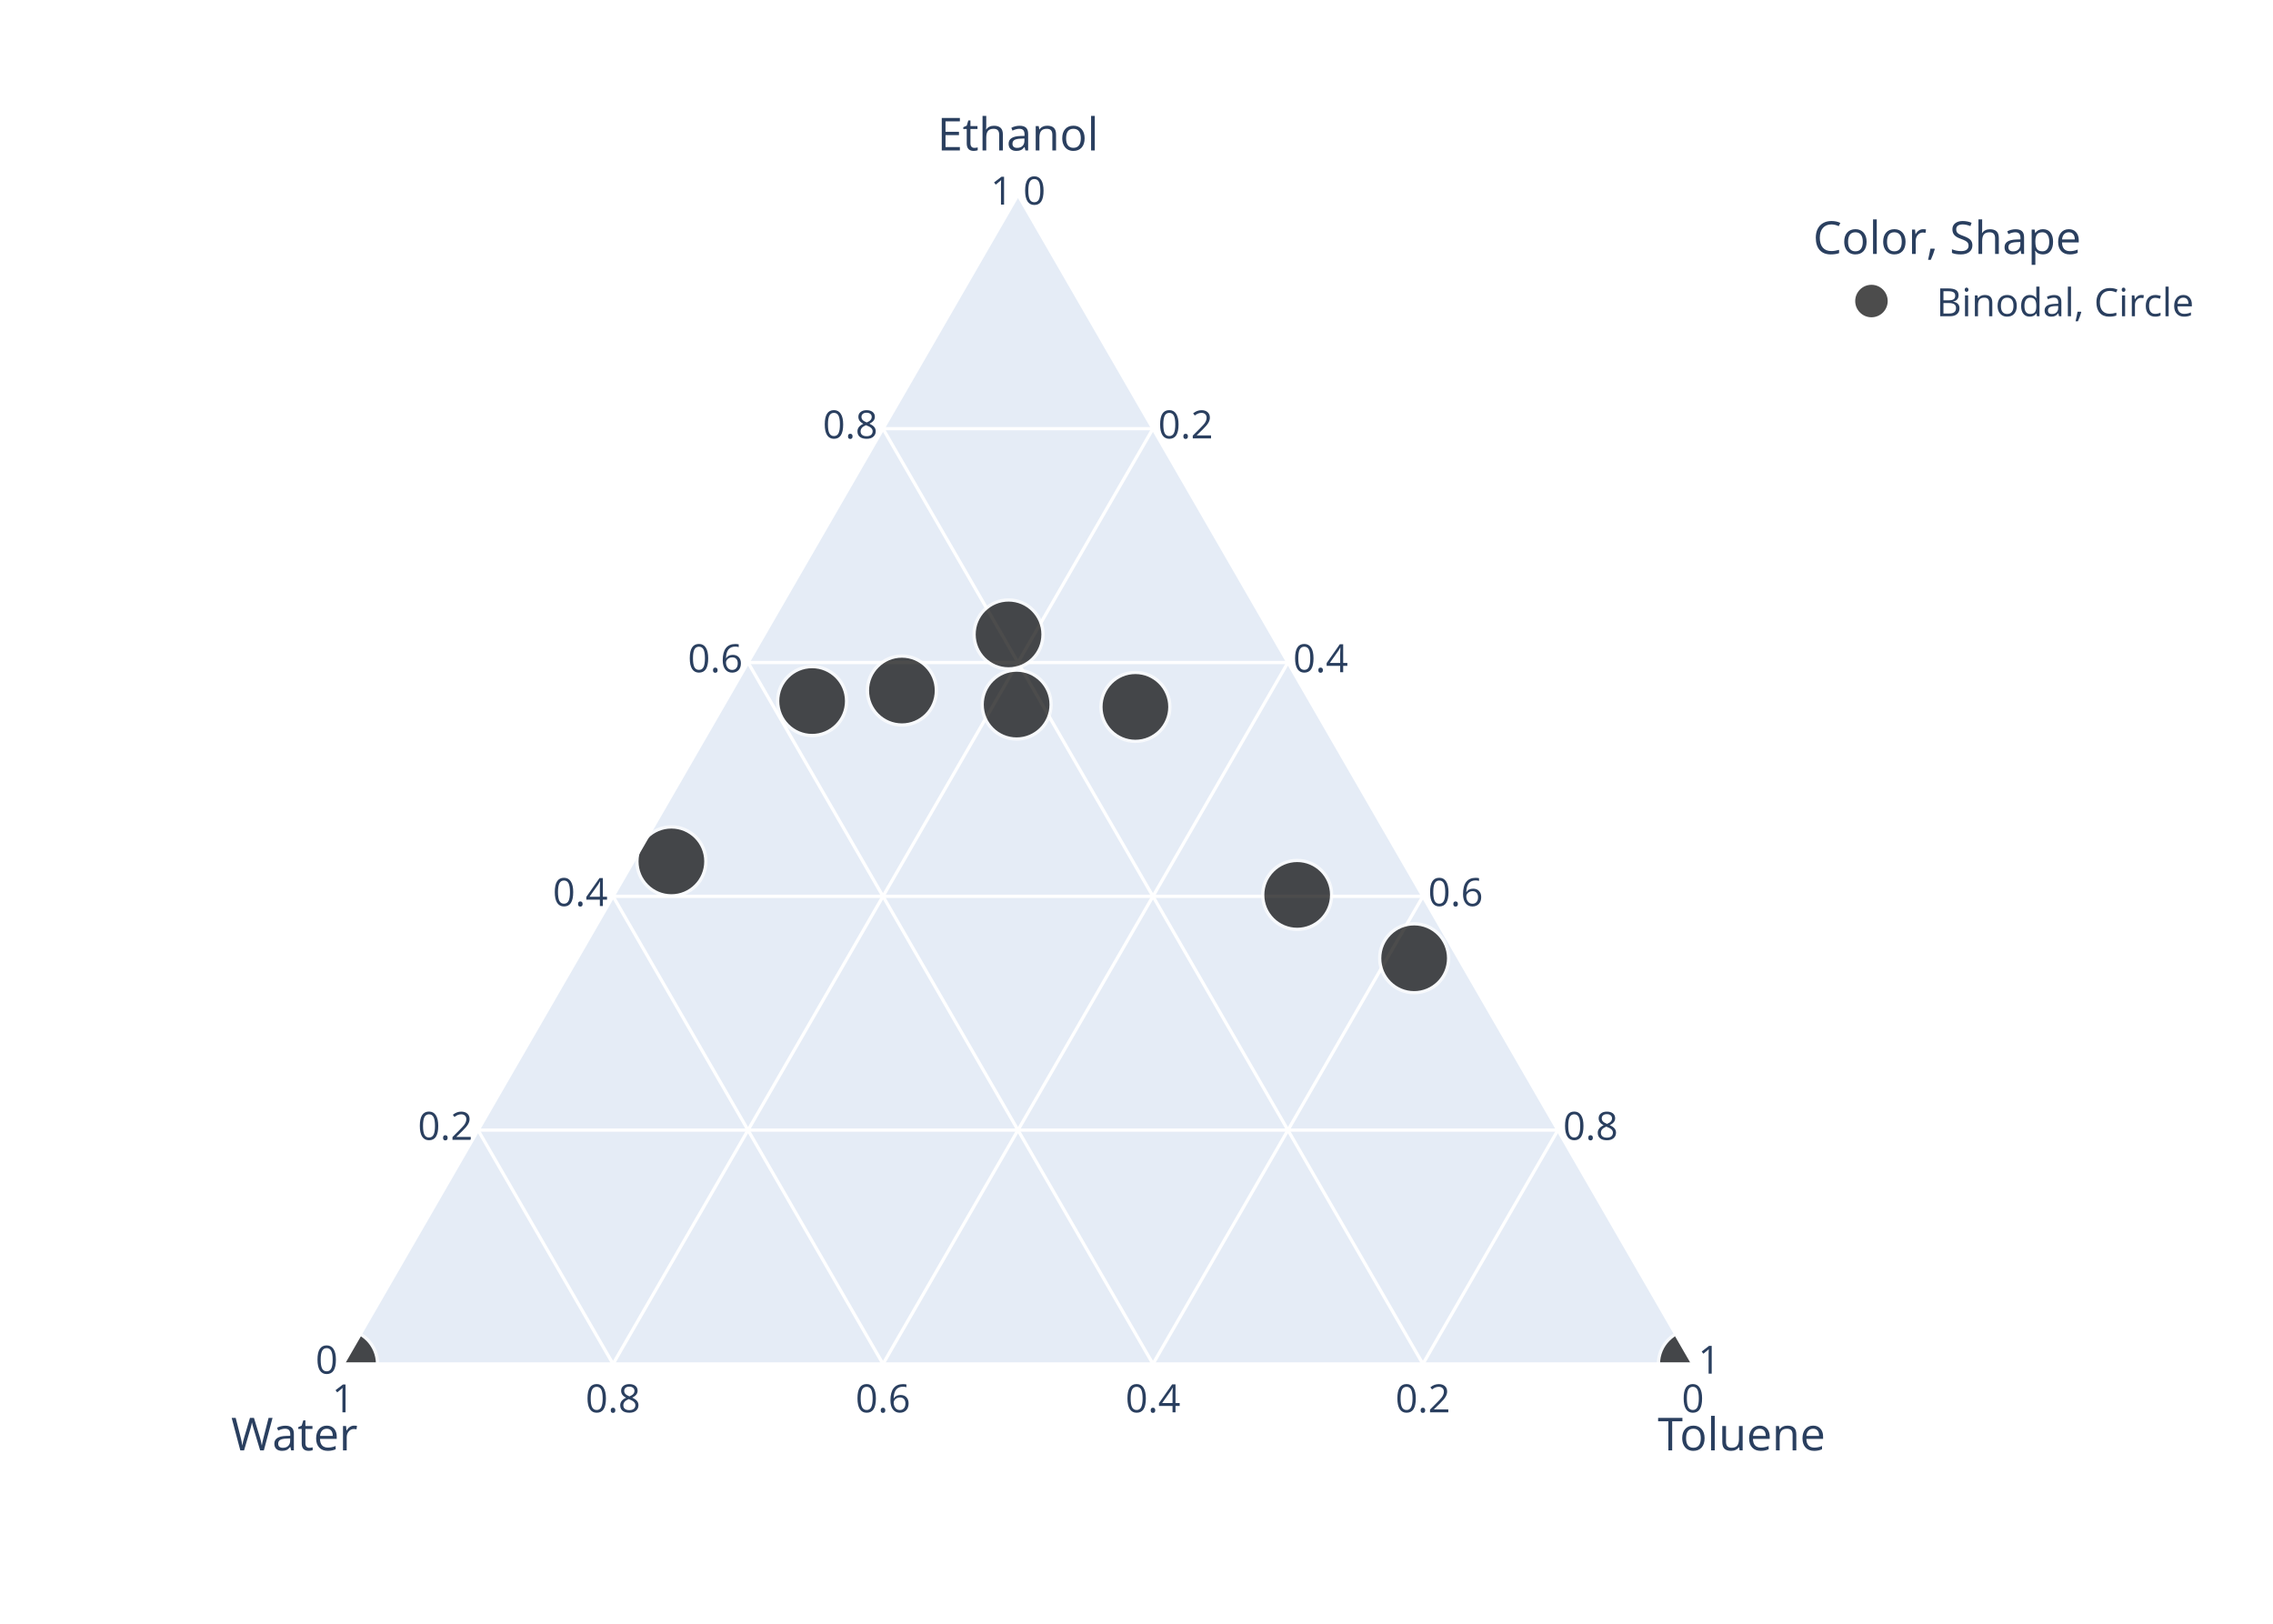
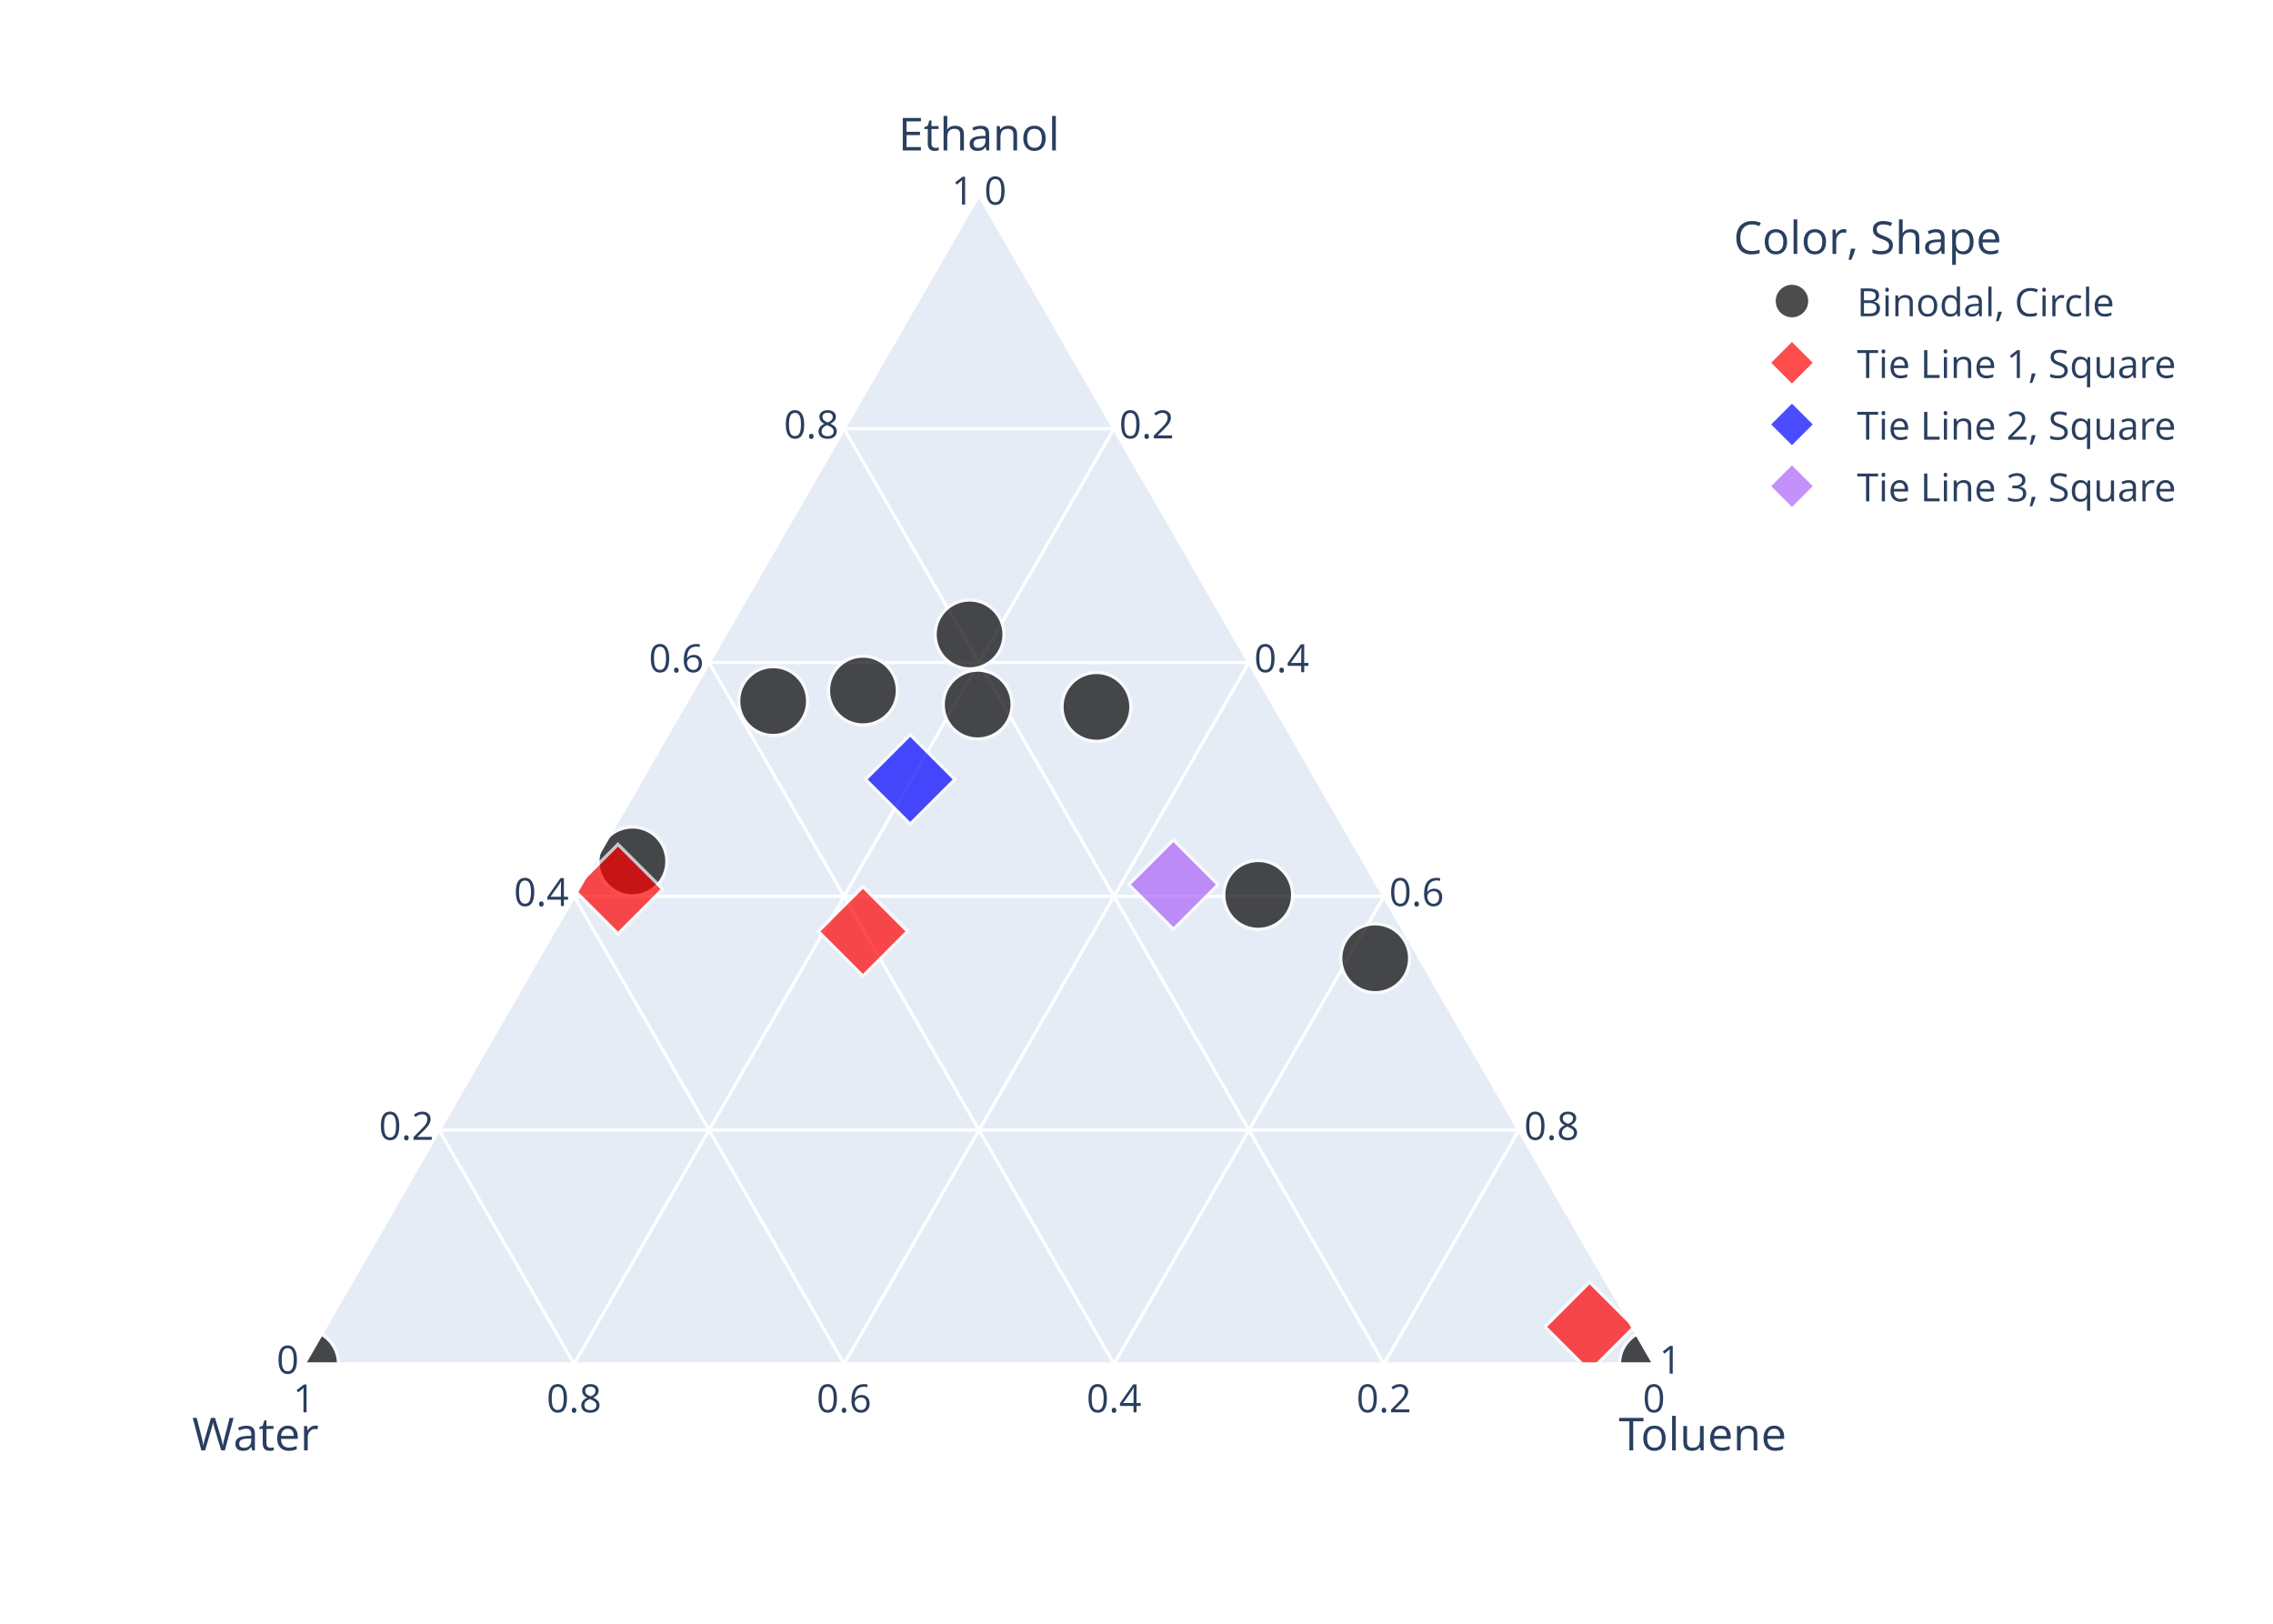
<svg xmlns="http://www.w3.org/2000/svg" class="main-svg" width="700" height="500" style="" viewBox="0 0 700 500">
  <rect x="0" y="0" width="700" height="500" style="fill: rgb(255, 255, 255); fill-opacity: 1;" />
-   <defs id="defs-921da9">
+   <defs id="defs-a04436">
    <g class="clips">
-       <clipPath id="clip921da9ternary">
-         <path d="M105.654,420h415.692l-207.846,-360Z" />
+       <clipPath id="clipa04436ternary">
+         <path d="M93.654,420h415.692l-207.846,-360Z" />
      </clipPath>
-       <clipPath id="clip-relative921da9ternary">
+       <clipPath id="clip-relativea04436ternary">
        <path d="M0,360h415.692l-207.846,-360Z" />
      </clipPath>
    </g>
    <g class="gradients" />
    <g class="patterns" />
  </defs>
  <g class="bglayer" />
  <g class="layer-below">
    <g class="imagelayer" />
    <g class="shapelayer" />
  </g>
  <g class="cartesianlayer" />
  <g class="polarlayer" />
  <g class="smithlayer" />
  <g class="ternarylayer">
    <g class="ternary">
      <g class="toplevel draglayer" />
      <g class="toplevel plotbg">
-         <path d="M105.654,420h415.692l-207.846,-360Z" style="fill: rgb(229, 236, 246); fill-opacity: 1;" />
-       </g>
-       <g class="toplevel backplot" clip-path="url(#clip921da9ternary)">
-         <g class="maplayer" transform="translate(105.6539,60)" />
-       </g>
-       <g class="toplevel grids" clip-path="url(#clip921da9ternary)">
-         <g class="grid agrid" transform="translate(313.5,60)rotate(30)translate(0,-4.307806)">
+         <path d="M93.654,420h415.692l-207.846,-360Z" style="fill: rgb(229, 236, 246); fill-opacity: 1;" />
+       </g>
+       <g class="toplevel backplot" clip-path="url(#clipa04436ternary)">
+         <g class="maplayer" transform="translate(93.6539,60)" />
+       </g>
+       <g class="toplevel grids" clip-path="url(#clipa04436ternary)">
+         <g class="grid agrid" transform="translate(301.5,60)rotate(30)translate(0,-4.307806)">
          <path class="ygrid" transform="translate(0,336.8578)" d="M0,0l360,-207.846" style="stroke: rgb(255, 255, 255); stroke-opacity: 1; stroke-width: 1px;" />
          <path class="ygrid" transform="translate(0,253.7278)" d="M0,0l360,-207.846" style="stroke: rgb(255, 255, 255); stroke-opacity: 1; stroke-width: 1px;" />
          <path class="ygrid" transform="translate(0,170.5878)" d="M0,0l360,-207.846" style="stroke: rgb(255, 255, 255); stroke-opacity: 1; stroke-width: 1px;" />
          <path class="ygrid" transform="translate(0,87.44781)" d="M0,0l360,-207.846" style="stroke: rgb(255, 255, 255); stroke-opacity: 1; stroke-width: 1px;" />
        </g>
        <g class="grid bgrid" transform="translate(0,420)">
-           <path class="xgrid" transform="translate(188.7939,0)" d="M0,0l-207.846,-360" style="stroke: rgb(255, 255, 255); stroke-opacity: 1; stroke-width: 1px;" />
-           <path class="xgrid" transform="translate(271.9339,0)" d="M0,0l-207.846,-360" style="stroke: rgb(255, 255, 255); stroke-opacity: 1; stroke-width: 1px;" />
-           <path class="xgrid" transform="translate(355.0739,0)" d="M0,0l-207.846,-360" style="stroke: rgb(255, 255, 255); stroke-opacity: 1; stroke-width: 1px;" />
-           <path class="xgrid" transform="translate(438.2039,0)" d="M0,0l-207.846,-360" style="stroke: rgb(255, 255, 255); stroke-opacity: 1; stroke-width: 1px;" />
-         </g>
-         <g class="grid cgrid" transform="translate(313.5,60)rotate(-30)translate(0,-4.307806)">
+           <path class="xgrid" transform="translate(176.7939,0)" d="M0,0l-207.846,-360" style="stroke: rgb(255, 255, 255); stroke-opacity: 1; stroke-width: 1px;" />
+           <path class="xgrid" transform="translate(259.9339,0)" d="M0,0l-207.846,-360" style="stroke: rgb(255, 255, 255); stroke-opacity: 1; stroke-width: 1px;" />
+           <path class="xgrid" transform="translate(343.0739,0)" d="M0,0l-207.846,-360" style="stroke: rgb(255, 255, 255); stroke-opacity: 1; stroke-width: 1px;" />
+           <path class="xgrid" transform="translate(426.2039,0)" d="M0,0l-207.846,-360" style="stroke: rgb(255, 255, 255); stroke-opacity: 1; stroke-width: 1px;" />
+         </g>
+         <g class="grid cgrid" transform="translate(301.5,60)rotate(-30)translate(0,-4.307806)">
          <path class="ygrid" transform="translate(0,336.8578)" d="M0,0l-360,207.846" style="stroke: rgb(255, 255, 255); stroke-opacity: 1; stroke-width: 1px;" />
          <path class="ygrid" transform="translate(0,253.7278)" d="M0,0l-360,207.846" style="stroke: rgb(255, 255, 255); stroke-opacity: 1; stroke-width: 1px;" />
          <path class="ygrid" transform="translate(0,170.5878)" d="M0,0l-360,207.846" style="stroke: rgb(255, 255, 255); stroke-opacity: 1; stroke-width: 1px;" />
          <path class="ygrid" transform="translate(0,87.44781)" d="M0,0l-360,207.846" style="stroke: rgb(255, 255, 255); stroke-opacity: 1; stroke-width: 1px;" />
        </g>
      </g>
-       <g class="toplevel frontplot" clip-path="url(#clip921da9ternary)">
-         <g class="scatterlayer" transform="translate(105.6539,60)">
-           <g class="trace scatter tracecca9bd" style="stroke-miterlimit: 2; opacity: 1;">
+       <g class="toplevel frontplot" clip-path="url(#clipa04436ternary)">
+         <g class="scatterlayer" transform="translate(93.6539,60)">
+           <g class="trace scatter trace32d7e9" style="stroke-miterlimit: 2; opacity: 1;">
            <g class="fills" />
            <g class="errorbars" />
            <g class="lines" />
            <g class="points">
              <path class="point" transform="translate(415.69,360)" d="M10.61,0A10.61,10.61 0 1,1 0,-10.61A10.61,10.61 0 0,1 10.61,0Z" style="opacity: 0.7; stroke-width: 1px; fill: rgb(0, 0, 0); fill-opacity: 1; stroke: rgb(255, 255, 255); stroke-opacity: 1;" />
              <path class="point" transform="translate(329.85,235.08)" d="M10.61,0A10.61,10.61 0 1,1 0,-10.61A10.61,10.61 0 0,1 10.61,0Z" style="opacity: 0.7; stroke-width: 1px; fill: rgb(0, 0, 0); fill-opacity: 1; stroke: rgb(255, 255, 255); stroke-opacity: 1;" />
              <path class="point" transform="translate(293.83,215.57)" d="M10.61,0A10.61,10.61 0 1,1 0,-10.61A10.61,10.61 0 0,1 10.61,0Z" style="opacity: 0.7; stroke-width: 1px; fill: rgb(0, 0, 0); fill-opacity: 1; stroke: rgb(255, 255, 255); stroke-opacity: 1;" />
              <path class="point" transform="translate(244.01,157.68)" d="M10.61,0A10.61,10.61 0 1,1 0,-10.61A10.61,10.61 0 0,1 10.61,0Z" style="opacity: 0.7; stroke-width: 1px; fill: rgb(0, 0, 0); fill-opacity: 1; stroke: rgb(255, 255, 255); stroke-opacity: 1;" />
              <path class="point" transform="translate(207.43,156.96)" d="M10.61,0A10.61,10.61 0 1,1 0,-10.61A10.61,10.61 0 0,1 10.61,0Z" style="opacity: 0.7; stroke-width: 1px; fill: rgb(0, 0, 0); fill-opacity: 1; stroke: rgb(255, 255, 255); stroke-opacity: 1;" />
              <path class="point" transform="translate(204.94,135.36)" d="M10.61,0A10.61,10.61 0 1,1 0,-10.61A10.61,10.61 0 0,1 10.61,0Z" style="opacity: 0.7; stroke-width: 1px; fill: rgb(0, 0, 0); fill-opacity: 1; stroke: rgb(255, 255, 255); stroke-opacity: 1;" />
              <path class="point" transform="translate(172.1,152.64)" d="M10.61,0A10.61,10.61 0 1,1 0,-10.61A10.61,10.61 0 0,1 10.61,0Z" style="opacity: 0.7; stroke-width: 1px; fill: rgb(0, 0, 0); fill-opacity: 1; stroke: rgb(255, 255, 255); stroke-opacity: 1;" />
              <path class="point" transform="translate(144.45,155.88)" d="M10.61,0A10.61,10.61 0 1,1 0,-10.61A10.61,10.61 0 0,1 10.61,0Z" style="opacity: 0.7; stroke-width: 1px; fill: rgb(0, 0, 0); fill-opacity: 1; stroke: rgb(255, 255, 255); stroke-opacity: 1;" />
              <path class="point" transform="translate(101.11,205.25)" d="M10.61,0A10.61,10.61 0 1,1 0,-10.61A10.61,10.61 0 0,1 10.61,0Z" style="opacity: 0.7; stroke-width: 1px; fill: rgb(0, 0, 0); fill-opacity: 1; stroke: rgb(255, 255, 255); stroke-opacity: 1;" />
              <path class="point" transform="translate(0,360)" d="M10.61,0A10.61,10.61 0 1,1 0,-10.61A10.61,10.61 0 0,1 10.61,0Z" style="opacity: 0.7; stroke-width: 1px; fill: rgb(0, 0, 0); fill-opacity: 1; stroke: rgb(255, 255, 255); stroke-opacity: 1;" />
            </g>
            <g class="text" />
          </g>
-         </g>
-       </g>
-       <g class="toplevel aaxis" transform="translate(313.5,60)rotate(30)translate(0,-4.307806)">
+           <g class="trace scatter trace216f81" style="stroke-miterlimit: 2; opacity: 1;">
+             <g class="fills" />
+             <g class="errorbars" />
+             <g class="lines" />
+             <g class="points">
+               <path class="point" transform="translate(172.1,226.8)" d="M13.79,0L0,13.79L-13.79,0L0,-13.79Z" style="opacity: 0.7; stroke-width: 1px; fill: rgb(255, 0, 0); fill-opacity: 1; stroke: rgb(255, 255, 255); stroke-opacity: 1;" />
+               <path class="point" transform="translate(395.9,348.57)" d="M13.79,0L0,13.79L-13.79,0L0,-13.79Z" style="opacity: 0.7; stroke-width: 1px; fill: rgb(255, 0, 0); fill-opacity: 1; stroke: rgb(255, 255, 255); stroke-opacity: 1;" />
+               <path class="point" transform="translate(96.66,213.8)" d="M13.79,0L0,13.79L-13.79,0L0,-13.79Z" style="opacity: 0.7; stroke-width: 1px; fill: rgb(255, 0, 0); fill-opacity: 1; stroke: rgb(255, 255, 255); stroke-opacity: 1;" />
+             </g>
+             <g class="text" />
+           </g>
+           <g class="trace scatter tracef563db" style="stroke-miterlimit: 2; opacity: 1;">
+             <g class="fills" />
+             <g class="errorbars" />
+             <g class="lines" />
+             <g class="points">
+               <path class="point" transform="translate(186.65,180)" d="M13.79,0L0,13.79L-13.79,0L0,-13.79Z" style="opacity: 0.7; stroke-width: 1px; fill: rgb(0, 0, 255); fill-opacity: 1; stroke: rgb(255, 255, 255); stroke-opacity: 1;" />
+             </g>
+             <g class="text" />
+           </g>
+           <g class="trace scatter traceb183e6" style="stroke-miterlimit: 2; opacity: 1;">
+             <g class="fills" />
+             <g class="errorbars" />
+             <g class="lines" />
+             <g class="points">
+               <path class="point" transform="translate(267.71,212.4)" d="M13.79,0L0,13.79L-13.79,0L0,-13.79Z" style="opacity: 0.7; stroke-width: 1px; fill: rgb(171, 99, 250); fill-opacity: 1; stroke: rgb(255, 255, 255); stroke-opacity: 1;" />
+             </g>
+             <g class="text" />
+           </g>
+         </g>
+       </g>
+       <g class="toplevel aaxis" transform="translate(301.5,60)rotate(30)translate(0,-4.307806)">
        <g class="ytick">
          <text text-anchor="end" x="-2.9" y="4.2" transform="translate(0,419.9978) rotate(-30,-2.9,-1.8)" style="font-family: 'Open Sans', verdana, arial, sans-serif; font-size: 12px; fill: rgb(42, 63, 95); fill-opacity: 1; white-space: pre; opacity: 1;">0</text>
        </g>
        <g class="ytick">
          <text text-anchor="end" x="-2.9" y="4.2" transform="translate(0,336.8578) rotate(-30,-2.9,-1.8)" style="font-family: 'Open Sans', verdana, arial, sans-serif; font-size: 12px; fill: rgb(42, 63, 95); fill-opacity: 1; white-space: pre; opacity: 1;">0.2</text>
        </g>
        <g class="ytick">
          <text text-anchor="end" x="-2.9" y="4.2" transform="translate(0,253.7278) rotate(-30,-2.9,-1.8)" style="font-family: 'Open Sans', verdana, arial, sans-serif; font-size: 12px; fill: rgb(42, 63, 95); fill-opacity: 1; white-space: pre; opacity: 1;">0.4</text>
        </g>
        <g class="ytick">
          <text text-anchor="end" x="-2.9" y="4.2" transform="translate(0,170.5878) rotate(-30,-2.9,-1.8)" style="font-family: 'Open Sans', verdana, arial, sans-serif; font-size: 12px; fill: rgb(42, 63, 95); fill-opacity: 1; white-space: pre; opacity: 1;">0.6</text>
        </g>
        <g class="ytick">
          <text text-anchor="end" x="-2.9" y="4.2" transform="translate(0,87.44781) rotate(-30,-2.9,-1.8)" style="font-family: 'Open Sans', verdana, arial, sans-serif; font-size: 12px; fill: rgb(42, 63, 95); fill-opacity: 1; white-space: pre; opacity: 1;">0.8</text>
        </g>
        <g class="ytick">
          <text text-anchor="end" x="-2.9" y="4.2" transform="translate(0,4.307806) rotate(-30,-2.9,-1.8)" style="font-family: 'Open Sans', verdana, arial, sans-serif; font-size: 12px; fill: rgb(42, 63, 95); fill-opacity: 1; white-space: pre; opacity: 1;">1</text>
        </g>
      </g>
      <g class="toplevel aline">
-         <path d="M105.654,420l207.846,-360" style="stroke: rgb(255, 255, 255); stroke-opacity: 1; stroke-width: 1px;" />
+         <path d="M93.654,420l207.846,-360" style="stroke: rgb(255, 255, 255); stroke-opacity: 1; stroke-width: 1px;" />
      </g>
      <g class="toplevel baxis" transform="translate(0,420)">
        <g class="xtick">
-           <text text-anchor="middle" x="0" y="14.9" transform="translate(105.6539,0)" style="font-family: 'Open Sans', verdana, arial, sans-serif; font-size: 12px; fill: rgb(42, 63, 95); fill-opacity: 1; white-space: pre; opacity: 1;">1</text>
-         </g>
-         <g class="xtick">
-           <text text-anchor="middle" x="0" y="14.9" transform="translate(188.7939,0)" style="font-family: 'Open Sans', verdana, arial, sans-serif; font-size: 12px; fill: rgb(42, 63, 95); fill-opacity: 1; white-space: pre; opacity: 1;">0.8</text>
-         </g>
-         <g class="xtick">
-           <text text-anchor="middle" x="0" y="14.9" transform="translate(271.9339,0)" style="font-family: 'Open Sans', verdana, arial, sans-serif; font-size: 12px; fill: rgb(42, 63, 95); fill-opacity: 1; white-space: pre; opacity: 1;">0.6</text>
-         </g>
-         <g class="xtick">
-           <text text-anchor="middle" x="0" y="14.9" transform="translate(355.0739,0)" style="font-family: 'Open Sans', verdana, arial, sans-serif; font-size: 12px; fill: rgb(42, 63, 95); fill-opacity: 1; white-space: pre; opacity: 1;">0.4</text>
-         </g>
-         <g class="xtick">
-           <text text-anchor="middle" x="0" y="14.9" transform="translate(438.2039,0)" style="font-family: 'Open Sans', verdana, arial, sans-serif; font-size: 12px; fill: rgb(42, 63, 95); fill-opacity: 1; white-space: pre; opacity: 1;">0.2</text>
-         </g>
-         <g class="xtick">
-           <text text-anchor="middle" x="0" y="14.9" transform="translate(521.3439,0)" style="font-family: 'Open Sans', verdana, arial, sans-serif; font-size: 12px; fill: rgb(42, 63, 95); fill-opacity: 1; white-space: pre; opacity: 1;">0</text>
+           <text text-anchor="middle" x="0" y="14.9" transform="translate(93.6539,0)" style="font-family: 'Open Sans', verdana, arial, sans-serif; font-size: 12px; fill: rgb(42, 63, 95); fill-opacity: 1; white-space: pre; opacity: 1;">1</text>
+         </g>
+         <g class="xtick">
+           <text text-anchor="middle" x="0" y="14.9" transform="translate(176.7939,0)" style="font-family: 'Open Sans', verdana, arial, sans-serif; font-size: 12px; fill: rgb(42, 63, 95); fill-opacity: 1; white-space: pre; opacity: 1;">0.8</text>
+         </g>
+         <g class="xtick">
+           <text text-anchor="middle" x="0" y="14.9" transform="translate(259.9339,0)" style="font-family: 'Open Sans', verdana, arial, sans-serif; font-size: 12px; fill: rgb(42, 63, 95); fill-opacity: 1; white-space: pre; opacity: 1;">0.6</text>
+         </g>
+         <g class="xtick">
+           <text text-anchor="middle" x="0" y="14.9" transform="translate(343.0739,0)" style="font-family: 'Open Sans', verdana, arial, sans-serif; font-size: 12px; fill: rgb(42, 63, 95); fill-opacity: 1; white-space: pre; opacity: 1;">0.4</text>
+         </g>
+         <g class="xtick">
+           <text text-anchor="middle" x="0" y="14.9" transform="translate(426.2039,0)" style="font-family: 'Open Sans', verdana, arial, sans-serif; font-size: 12px; fill: rgb(42, 63, 95); fill-opacity: 1; white-space: pre; opacity: 1;">0.2</text>
+         </g>
+         <g class="xtick">
+           <text text-anchor="middle" x="0" y="14.9" transform="translate(509.3439,0)" style="font-family: 'Open Sans', verdana, arial, sans-serif; font-size: 12px; fill: rgb(42, 63, 95); fill-opacity: 1; white-space: pre; opacity: 1;">0</text>
        </g>
      </g>
      <g class="toplevel bline">
-         <path d="M105.654,420h415.692" style="stroke: rgb(255, 255, 255); stroke-opacity: 1; stroke-width: 1px;" />
-       </g>
-       <g class="toplevel caxis" transform="translate(313.5,60)rotate(-30)translate(0,-4.307806)">
+         <path d="M93.654,420h415.692" style="stroke: rgb(255, 255, 255); stroke-opacity: 1; stroke-width: 1px;" />
+       </g>
+       <g class="toplevel caxis" transform="translate(301.5,60)rotate(-30)translate(0,-4.307806)">
        <g class="ytick">
          <text text-anchor="start" x="2.9" y="4.2" transform="translate(0,419.9978) rotate(30,2.9,-1.8)" style="font-family: 'Open Sans', verdana, arial, sans-serif; font-size: 12px; fill: rgb(42, 63, 95); fill-opacity: 1; white-space: pre; opacity: 1;">1</text>
        </g>
        <g class="ytick">
          <text text-anchor="start" x="2.9" y="4.2" transform="translate(0,336.8578) rotate(30,2.9,-1.8)" style="font-family: 'Open Sans', verdana, arial, sans-serif; font-size: 12px; fill: rgb(42, 63, 95); fill-opacity: 1; white-space: pre; opacity: 1;">0.8</text>
        </g>
        <g class="ytick">
          <text text-anchor="start" x="2.9" y="4.2" transform="translate(0,253.7278) rotate(30,2.9,-1.8)" style="font-family: 'Open Sans', verdana, arial, sans-serif; font-size: 12px; fill: rgb(42, 63, 95); fill-opacity: 1; white-space: pre; opacity: 1;">0.6</text>
        </g>
        <g class="ytick">
          <text text-anchor="start" x="2.9" y="4.2" transform="translate(0,170.5878) rotate(30,2.9,-1.8)" style="font-family: 'Open Sans', verdana, arial, sans-serif; font-size: 12px; fill: rgb(42, 63, 95); fill-opacity: 1; white-space: pre; opacity: 1;">0.4</text>
        </g>
        <g class="ytick">
          <text text-anchor="start" x="2.9" y="4.2" transform="translate(0,87.44781) rotate(30,2.9,-1.8)" style="font-family: 'Open Sans', verdana, arial, sans-serif; font-size: 12px; fill: rgb(42, 63, 95); fill-opacity: 1; white-space: pre; opacity: 1;">0.2</text>
        </g>
        <g class="ytick">
          <text text-anchor="start" x="2.9" y="4.2" transform="translate(0,4.307806) rotate(30,2.9,-1.8)" style="font-family: 'Open Sans', verdana, arial, sans-serif; font-size: 12px; fill: rgb(42, 63, 95); fill-opacity: 1; white-space: pre; opacity: 1;">0</text>
        </g>
      </g>
      <g class="toplevel cline">
-         <path d="M313.5,60l207.846,360" style="stroke: rgb(255, 255, 255); stroke-opacity: 1; stroke-width: 1px;" />
+         <path d="M301.5,60l207.846,360" style="stroke: rgb(255, 255, 255); stroke-opacity: 1; stroke-width: 1px;" />
      </g>
    </g>
  </g>
  <g class="geolayer" />
  <g class="funnelarealayer" />
  <g class="pielayer" />
  <g class="iciclelayer" />
  <g class="treemaplayer" />
  <g class="sunburstlayer" />
  <g class="glimages" />
-   <defs id="topdefs-921da9">
+   <defs id="topdefs-a04436">
    <g class="clips" />
-     <clipPath id="legend921da9">
-       <rect width="132" height="48" x="0" y="0" />
+     <clipPath id="legenda04436">
+       <rect width="156" height="105" x="0" y="0" />
    </clipPath>
  </defs>
  <g class="layer-above">
    <g class="imagelayer" />
    <g class="shapelayer" />
  </g>
  <g class="infolayer">
-     <g class="legend" pointer-events="all" transform="translate(556.34,60)">
-       <rect class="bg" shape-rendering="crispEdges" width="132" height="48" x="0" y="0" style="stroke: rgb(68, 68, 68); stroke-opacity: 1; fill: rgb(255, 255, 255); fill-opacity: 1; stroke-width: 0px;" />
-       <g class="scrollbox" transform="" clip-path="url(#legend921da9)">
+     <g class="legend" pointer-events="all" transform="translate(531.86,60)">
+       <rect class="bg" shape-rendering="crispEdges" width="156" height="105" x="0" y="0" style="stroke: rgb(68, 68, 68); stroke-opacity: 1; fill: rgb(255, 255, 255); fill-opacity: 1; stroke-width: 0px;" />
+       <g class="scrollbox" transform="" clip-path="url(#legenda04436)">
        <text class="legendtitletext" text-anchor="start" x="2" y="18.2" style="font-family: 'Open Sans', verdana, arial, sans-serif; font-size: 14px; fill: rgb(42, 63, 95); fill-opacity: 1; white-space: pre;">Color, Shape</text>
        <g class="groups" transform="">
          <g class="traces" transform="translate(0,32.7)" style="opacity: 1;">
            <text class="legendtext" text-anchor="start" x="40" y="4.68" style="font-family: 'Open Sans', verdana, arial, sans-serif; font-size: 12px; fill: rgb(42, 63, 95); fill-opacity: 1; white-space: pre;">Binodal, Circle</text>
            <g class="layers" style="opacity: 1;">
              <g class="legendfill" />
              <g class="legendlines" />
              <g class="legendsymbols">
                <g class="legendpoints">
                  <path class="scatterpts" transform="translate(20,0)" d="M6,0A6,6 0 1,1 0,-6A6,6 0 0,1 6,0Z" style="opacity: 0.7; stroke-width: 2px; fill: rgb(0, 0, 0); fill-opacity: 1; stroke: rgb(255, 255, 255); stroke-opacity: 1;" />
                </g>
              </g>
            </g>
-             <rect class="legendtoggle" x="0" y="-9.5" width="126.453" height="19" style="fill: rgb(0, 0, 0); fill-opacity: 0;" />
+             <rect class="legendtoggle" x="0" y="-9.5" width="150.953" height="19" style="fill: rgb(0, 0, 0); fill-opacity: 0;" />
+           </g>
+         </g>
+         <g class="groups" transform="">
+           <g class="traces" transform="translate(0,51.7)" style="opacity: 1;">
+             <text class="legendtext" text-anchor="start" x="40" y="4.68" style="font-family: 'Open Sans', verdana, arial, sans-serif; font-size: 12px; fill: rgb(42, 63, 95); fill-opacity: 1; white-space: pre;">Tie Line 1, Square</text>
+             <g class="layers" style="opacity: 1;">
+               <g class="legendfill" />
+               <g class="legendlines" />
+               <g class="legendsymbols">
+                 <g class="legendpoints">
+                   <path class="scatterpts" transform="translate(20,0)" d="M7.8,0L0,7.8L-7.8,0L0,-7.8Z" style="opacity: 0.7; stroke-width: 2px; fill: rgb(255, 0, 0); fill-opacity: 1; stroke: rgb(255, 255, 255); stroke-opacity: 1;" />
+                 </g>
+               </g>
+             </g>
+             <rect class="legendtoggle" x="0" y="-9.5" width="150.953" height="19" style="fill: rgb(0, 0, 0); fill-opacity: 0;" />
+           </g>
+         </g>
+         <g class="groups" transform="">
+           <g class="traces" transform="translate(0,70.7)" style="opacity: 1;">
+             <text class="legendtext" text-anchor="start" x="40" y="4.68" style="font-family: 'Open Sans', verdana, arial, sans-serif; font-size: 12px; fill: rgb(42, 63, 95); fill-opacity: 1; white-space: pre;">Tie Line 2, Square</text>
+             <g class="layers" style="opacity: 1;">
+               <g class="legendfill" />
+               <g class="legendlines" />
+               <g class="legendsymbols">
+                 <g class="legendpoints">
+                   <path class="scatterpts" transform="translate(20,0)" d="M7.8,0L0,7.8L-7.8,0L0,-7.8Z" style="opacity: 0.7; stroke-width: 2px; fill: rgb(0, 0, 255); fill-opacity: 1; stroke: rgb(255, 255, 255); stroke-opacity: 1;" />
+                 </g>
+               </g>
+             </g>
+             <rect class="legendtoggle" x="0" y="-9.5" width="150.953" height="19" style="fill: rgb(0, 0, 0); fill-opacity: 0;" />
+           </g>
+         </g>
+         <g class="groups" transform="">
+           <g class="traces" transform="translate(0,89.7)" style="opacity: 1;">
+             <text class="legendtext" text-anchor="start" x="40" y="4.68" style="font-family: 'Open Sans', verdana, arial, sans-serif; font-size: 12px; fill: rgb(42, 63, 95); fill-opacity: 1; white-space: pre;">Tie Line 3, Square</text>
+             <g class="layers" style="opacity: 1;">
+               <g class="legendfill" />
+               <g class="legendlines" />
+               <g class="legendsymbols">
+                 <g class="legendpoints">
+                   <path class="scatterpts" transform="translate(20,0)" d="M7.8,0L0,7.8L-7.8,0L0,-7.8Z" style="opacity: 0.7; stroke-width: 2px; fill: rgb(171, 99, 250); fill-opacity: 1; stroke: rgb(255, 255, 255); stroke-opacity: 1;" />
+                 </g>
+               </g>
+             </g>
+             <rect class="legendtoggle" x="0" y="-9.5" width="150.953" height="19" style="fill: rgb(0, 0, 0); fill-opacity: 0;" />
          </g>
        </g>
      </g>
      <rect class="scrollbar" rx="20" ry="3" width="0" height="0" x="0" y="0" style="fill: rgb(128, 139, 164); fill-opacity: 1;" />
    </g>
    <g class="g-gtitle" />
    <g class="g-atitle">
-       <text class="atitle" x="313.5" y="46.333" text-anchor="middle" style="font-family: 'Open Sans', verdana, arial, sans-serif; font-size: 14px; fill: rgb(42, 63, 95); opacity: 1; font-weight: normal; white-space: pre;">Ethanol</text>
+       <text class="atitle" x="301.5" y="46.333" text-anchor="middle" style="font-family: 'Open Sans', verdana, arial, sans-serif; font-size: 14px; fill: rgb(42, 63, 95); opacity: 1; font-weight: normal; white-space: pre;">Ethanol</text>
    </g>
    <g class="g-btitle">
-       <text class="btitle" x="90.654" y="446.62" text-anchor="middle" style="font-family: 'Open Sans', verdana, arial, sans-serif; font-size: 14px; fill: rgb(42, 63, 95); opacity: 1; font-weight: normal; white-space: pre;">Water</text>
+       <text class="btitle" x="78.654" y="446.62" text-anchor="middle" style="font-family: 'Open Sans', verdana, arial, sans-serif; font-size: 14px; fill: rgb(42, 63, 95); opacity: 1; font-weight: normal; white-space: pre;">Water</text>
    </g>
    <g class="g-ctitle">
-       <text class="ctitle" x="536.346" y="446.62" text-anchor="middle" style="font-family: 'Open Sans', verdana, arial, sans-serif; font-size: 14px; fill: rgb(42, 63, 95); opacity: 1; font-weight: normal; white-space: pre;">Toluene</text>
+       <text class="ctitle" x="524.346" y="446.62" text-anchor="middle" style="font-family: 'Open Sans', verdana, arial, sans-serif; font-size: 14px; fill: rgb(42, 63, 95); opacity: 1; font-weight: normal; white-space: pre;">Toluene</text>
    </g>
  </g>
</svg>
